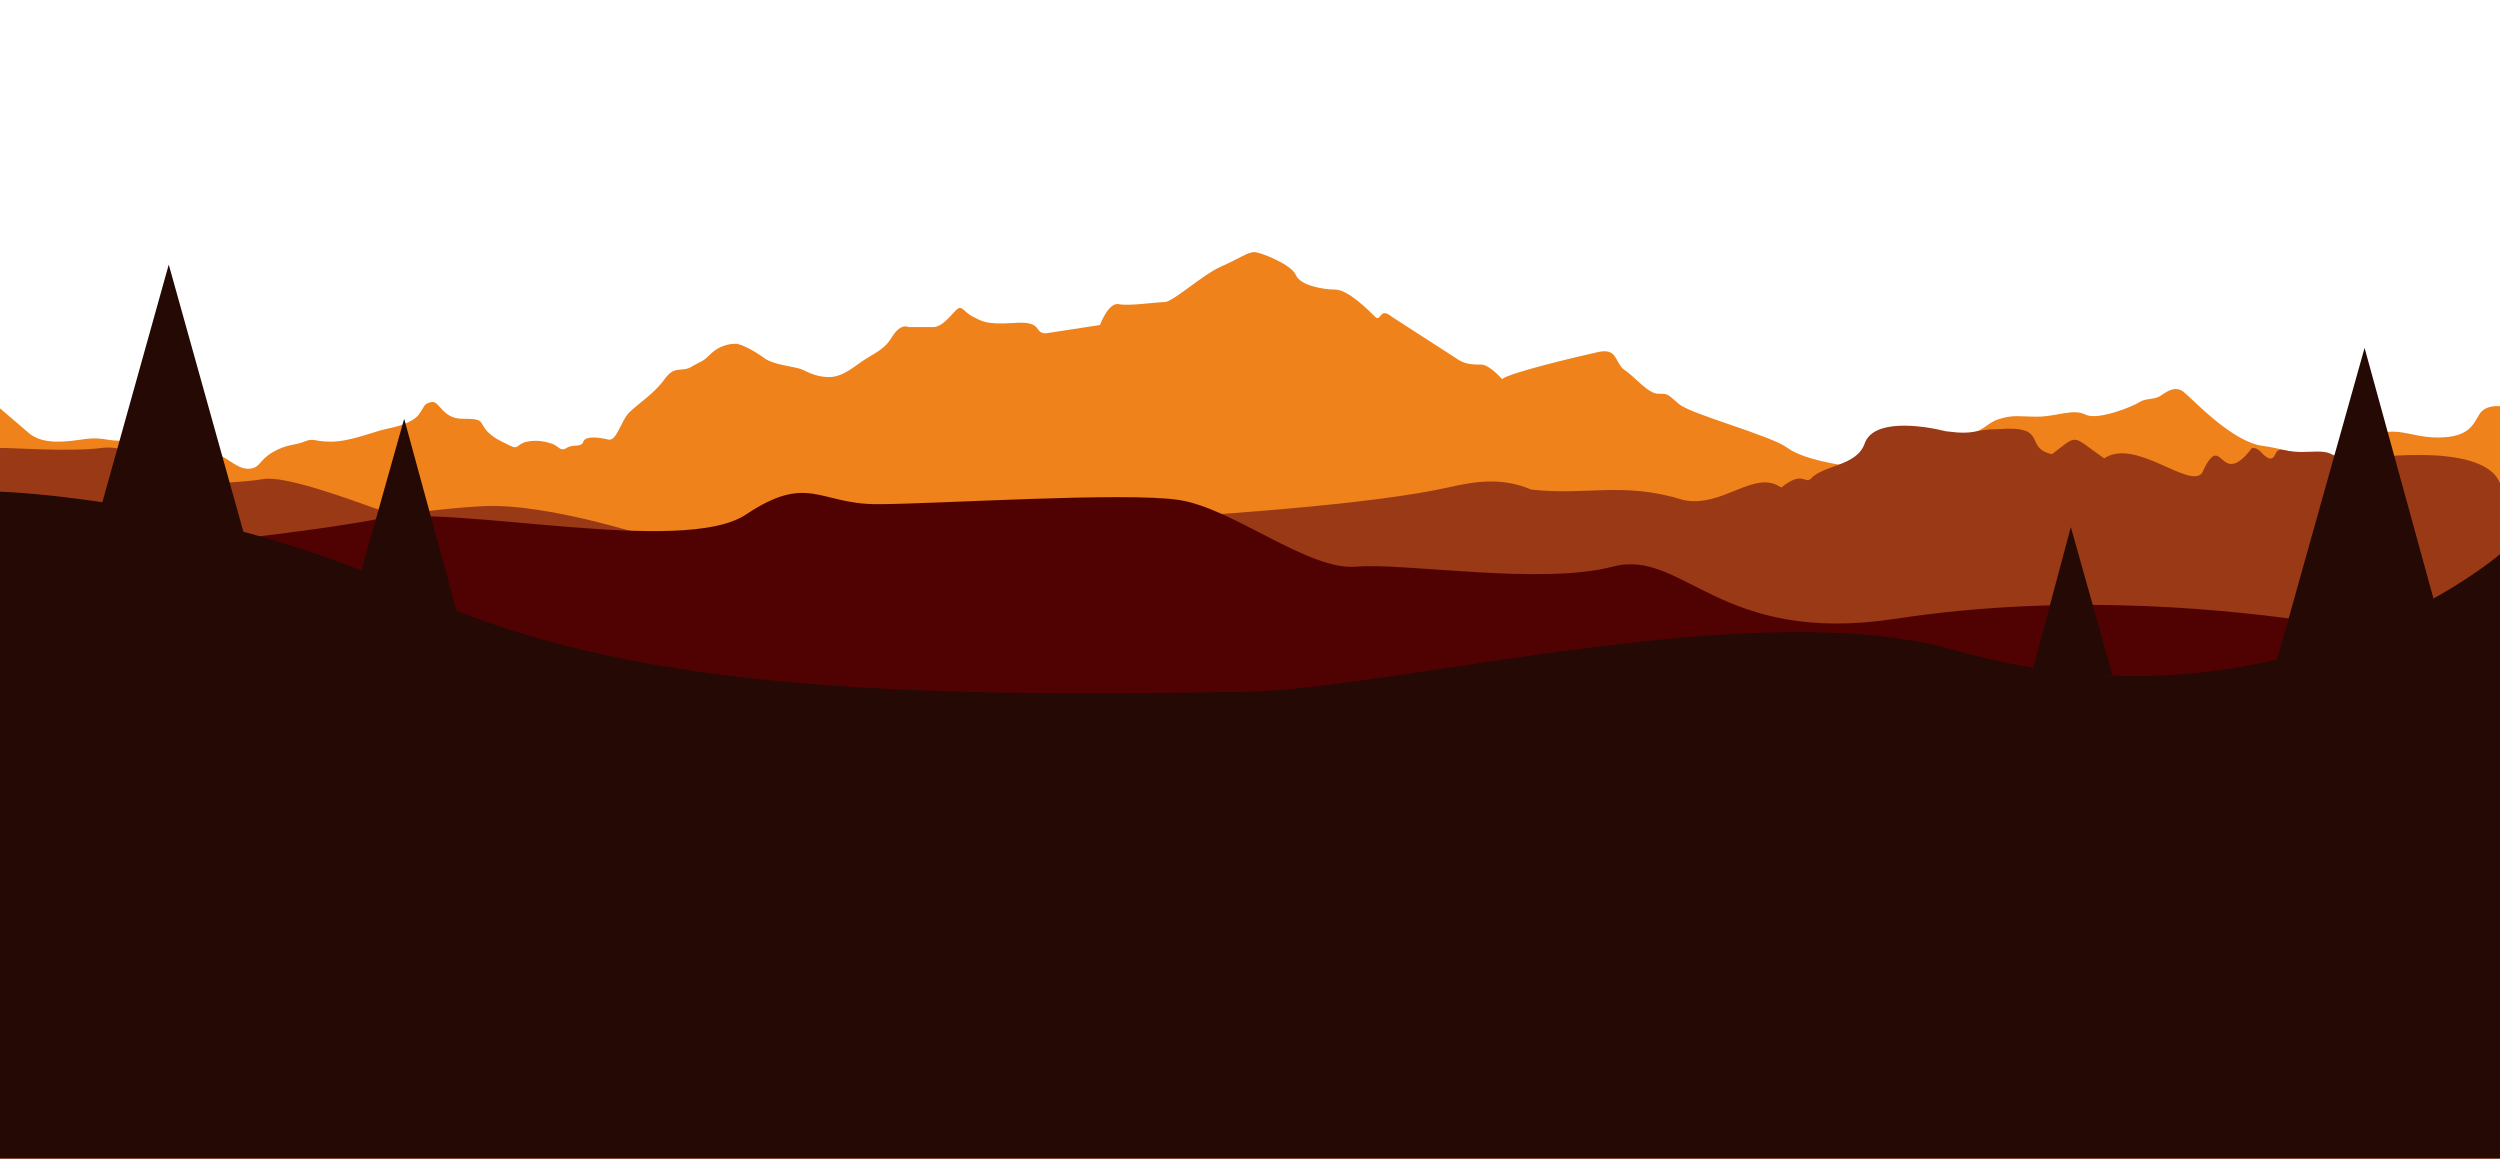
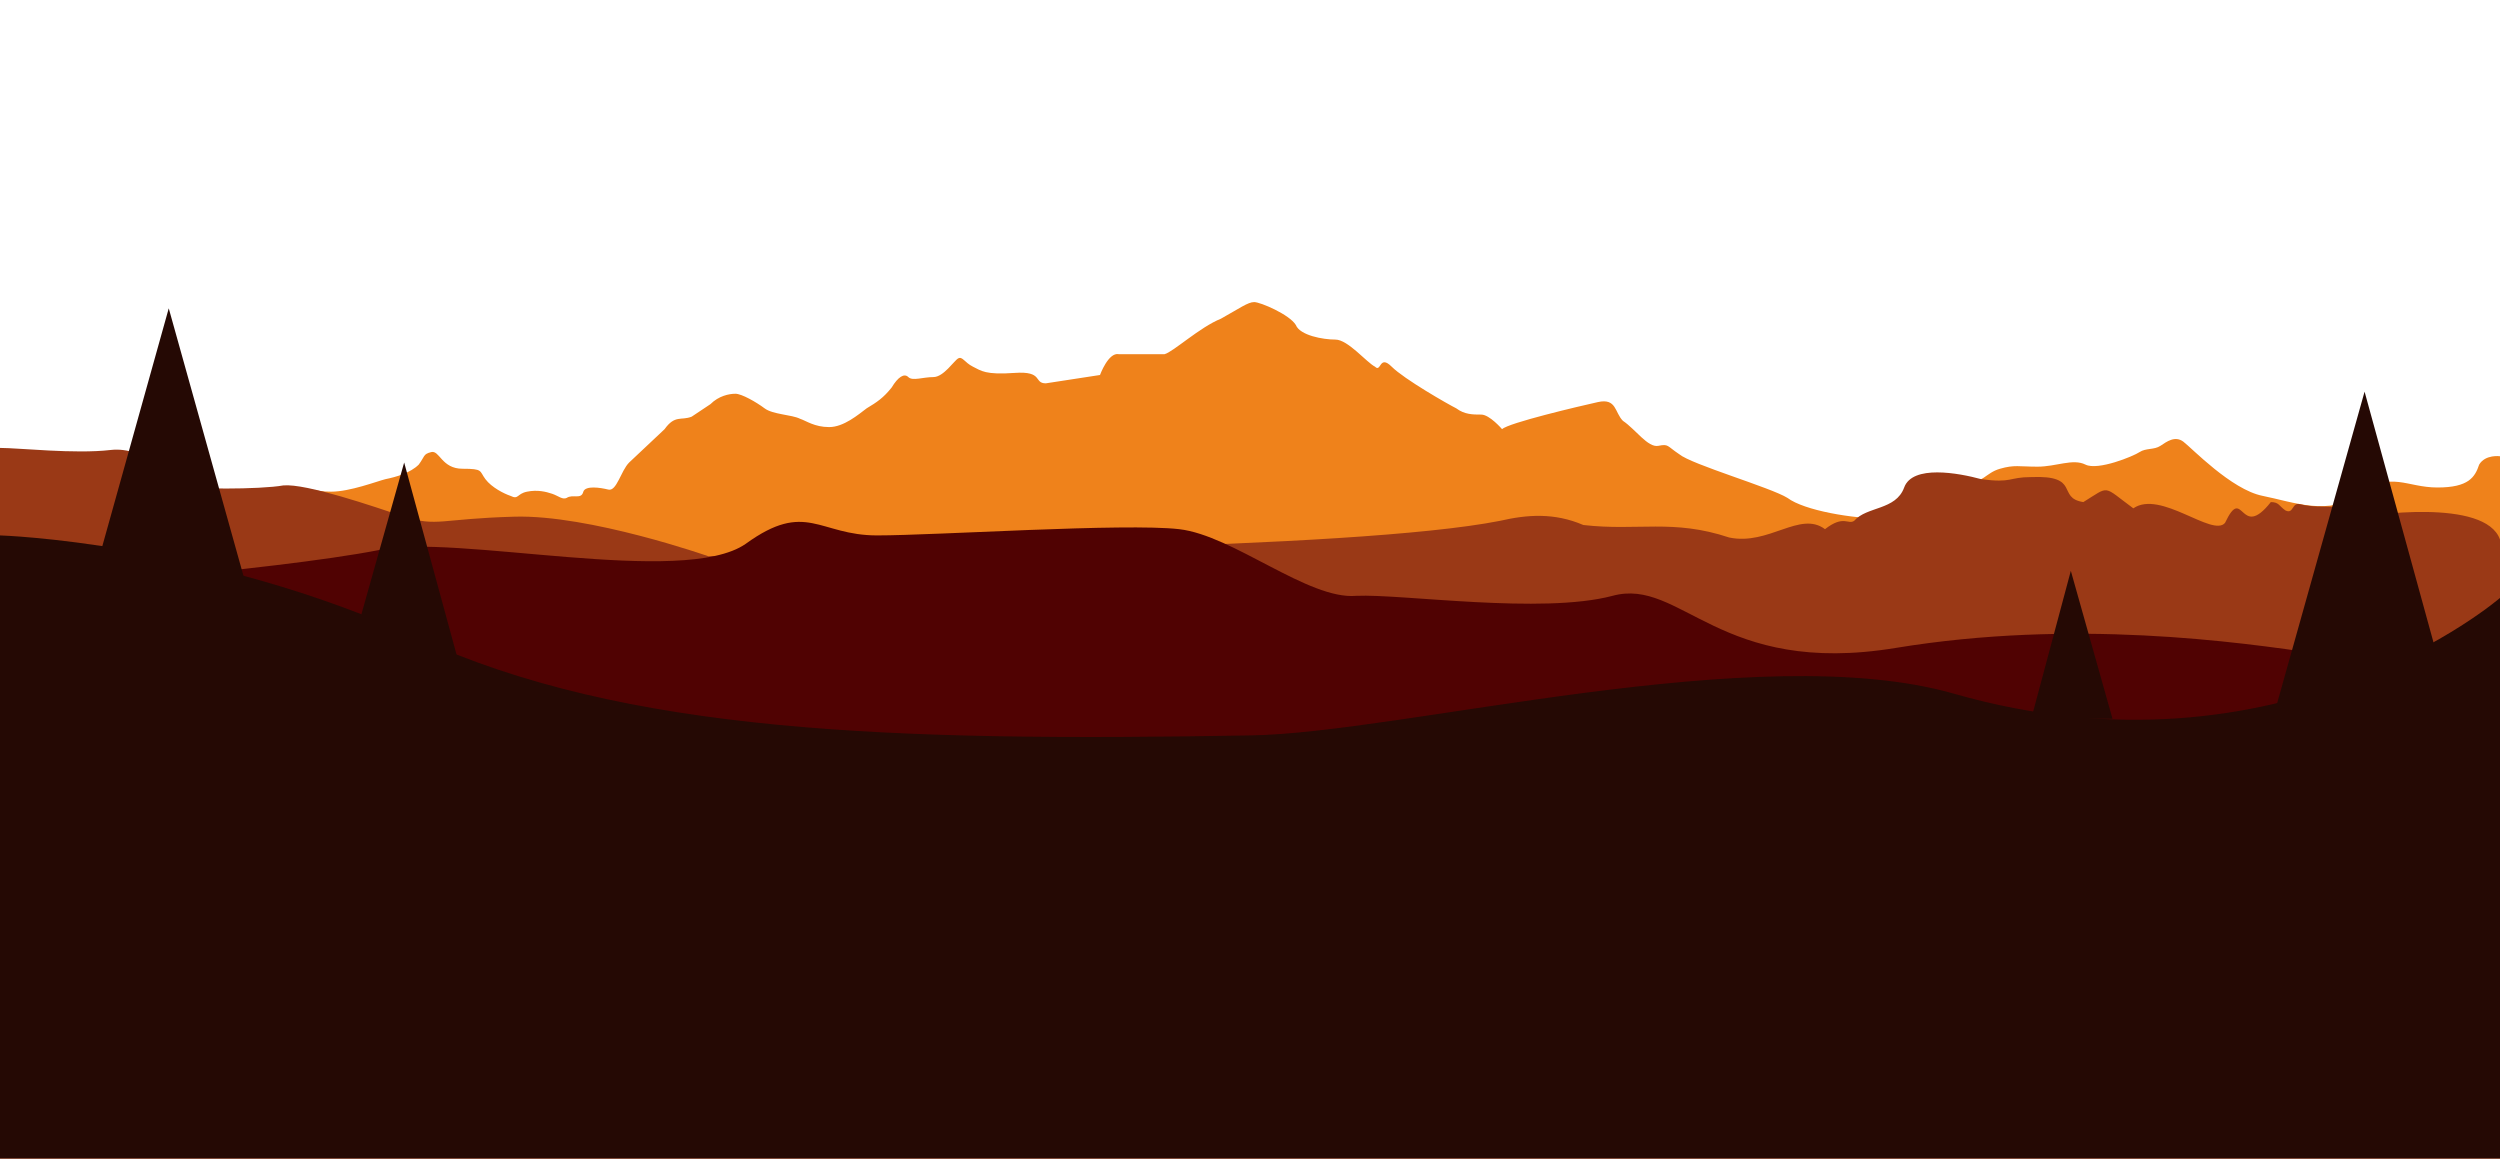
<svg xmlns="http://www.w3.org/2000/svg" width="1200" height="556" viewBox="0 0 1200 556" preserveAspectRatio="none">
-   <path fill="#ef821b" d="M1200 195s-7-1-10 4-5 11-20 11-22-8-37 3-32 3-47 1-34-23-38-26-8 0-11 2-7 1-10 3-20 9-26 6-14 1-23 1-11-1-18 1-8 7-17 7-19 3-27 8 5 9-11 9-39-4-47-10-46-16-52-21-5-5-10-5-11-8-17-12c-4-4-3-10-12-8s-43 10-46 13c0 0-6-7-10-7s-8 0-12-3l-31-20c-6-5-5 3-8 0s-13-13-19-13-17-2-19-7-17-11-20-11-7 3-16 7-23 17-27 17-17 2-22 1-9 10-9 10l-26 4c-6 0-1-6-15-5s-16-1-20-3-5-5-7-4-7 9-12 9h-12c-2-1-5 0-8 5s-7 7-12 10-11 9-18 9-11-3-14-4-13-2-17-5-11-7-14-7-8 1-12 5-4 3-9 6-8-1-13 6-13 12-17 16-6 14-10 13-11-2-12 1-5 1-8 3-4-1-7-2-7-2-12-1-4 4-8 2-9-4-12-8-1-5-11-5-11-9-15-8-3 2-6 6-11 6-16 7-17 6-26 6-8-2-13 0-8 1-15 5-6 8-12 8-11-7-18-8-9-9-16-10-3 2-19 4-14-2-27 0-20 1-25-3L0 196v360h1200V195Z" />
-   <path fill="#9a3916" d="M1200 232c-8-21-68-12-77-10-5-9-14-3-27-6-5-1-3 5-7 4-4-2-4-5-8-5-16 21-14-10-24 12-6 8-32-17-47-7-16-11-12-12-25-2-14-3-1-14-26-12-12 0-10 3-25 1-12-3-35-6-39 6-4 11-20 10-26 17-3 2-4-4-14 4-13-9-28 10-47 6-29-9-46-2-73-5-14-6-27-4-40-1-72 16-297 22-376 26 0 0-55-19-88-17-34 2-36 6-51 1-14-5-44-16-54-14-11 2-43 3-46 1-3-3-15-18-31-16s-41 0-49 0v341h1200V232Z" />
-   <path fill="#500202" d="M0 556V270s131-11 182-21c36-7 146 18 176-2s35-5 63-5 119-6 145-2 62 34 85 32 89 9 123 0 51 38 136 25 164-4 204 2 86 20 86 20v237H0Z" />
-   <path fill="#250904" d="M1200 266s-105 91-262 46c-94-27-265 18-338 20-172 3-300-1-400-47S0 236 0 236v320h1200V266Z" />
-   <path fill="#250904" d="M81 127 12 374h138L81 127z" />
-   <path fill="#250904" d="m194 201-31 110h61l-30-110z" />
-   <path fill="#250904" d="m994 253-19 71h39l-20-71z" />
-   <path fill="#250904" d="m1135 167-48 171h95l-47-171z" />
+   <path fill="#ef821b" d="M1200 219s-7-1-10 4c-2 6-5 11-20 11s-22-8-37 3-32 4-47 1-34-23-38-26-8 0-11 2-7 1-10 3-20 9-26 6-14 1-23 1-11-1-18 1-8 7-17 7-19 3-27 8 5 9-11 9-39-4-47-10c-8-5-46-16-52-21-6-4-5-5-10-4s-11-8-17-12c-4-4-3-11-12-9s-43 10-46 13c0 0-6-7-10-7s-8 0-12-3c-4-2-25-14-31-20s-5 3-8 0c-4-2-13-13-19-13s-17-2-19-7c-3-5-17-11-20-11s-7 3-16 8c-10 4-23 16-27 17h-22c-5-1-9 10-9 10l-26 4c-6 0-1-6-15-5s-16-1-20-3-5-5-7-4-7 9-12 9-10 2-12 0-5 0-8 5c-4 5-7 7-12 10-4 3-11 9-18 9s-11-3-14-4c-4-2-13-2-17-5s-11-7-14-7-8 1-12 5l-9 6c-5 2-8-1-13 6l-17 16c-4 4-6 14-10 13s-11-2-12 1c-1 4-5 1-8 3-2 1-4-1-7-2s-7-2-12-1-4 4-8 2c-3-1-9-4-12-8s-1-5-11-5-11-9-15-8-3 2-6 6c-4 4-11 6-16 7-4 1-17 6-26 6s-8-2-13 0-8 1-15 5c-8 4-6 8-12 8s-11-6-18-8-9-9-16-10c-8-1-3 2-19 4s-14-2-27 0-20 1-25-3L0 220v336h1200V219Z" />
+   <path fill="#9a3916" d="M1200 259c-7-20-63-12-71-10-5-9-13-4-25-7-4-1-3 5-7 3-3-2-3-4-7-4-15 19-13-9-22 10-6 7-31-16-44-7-15-11-11-11-24-3-13-2-1-13-25-12-11 0-9 3-24 1-11-3-33-7-37 4s-18 9-24 16c-3 2-5-3-14 4-12-9-27 8-46 4-27-9-44-3-70-6-14-6-27-5-40-2-71 14-298 15-380 17 0 0-57-20-93-19s-37 5-53 0c-15-5-47-16-58-15-11 2-46 2-49 0-4-3-17-19-34-17s-44-1-53-1v341h1200V259Z" />
+   <path fill="#500202" d="M0 556V284s131-10 182-20c36-8 146 18 176-3 29-21 35-4 63-4s119-6 145-3 62 34 85 32c22-1 89 9 123 0 33-9 51 39 136 25s164-3 204 3 86 19 86 19v223H0Z" />
+   <path fill="#250904" d="M1200 287s-105 91-262 46c-94-27-265 19-338 20-172 3-300-1-400-47C99 260 0 257 0 257v299h1200V287Z" />
+   <path fill="#250904" d="M81 148 12 395h138L81 148z" />
+   <path fill="#250904" d="m194 222-31 110h61l-30-110z" />
+   <path fill="#250904" d="m994 274-19 71h39l-20-71z" />
+   <path fill="#250904" d="m1135 188-48 171h95l-47-171z" />
</svg>
